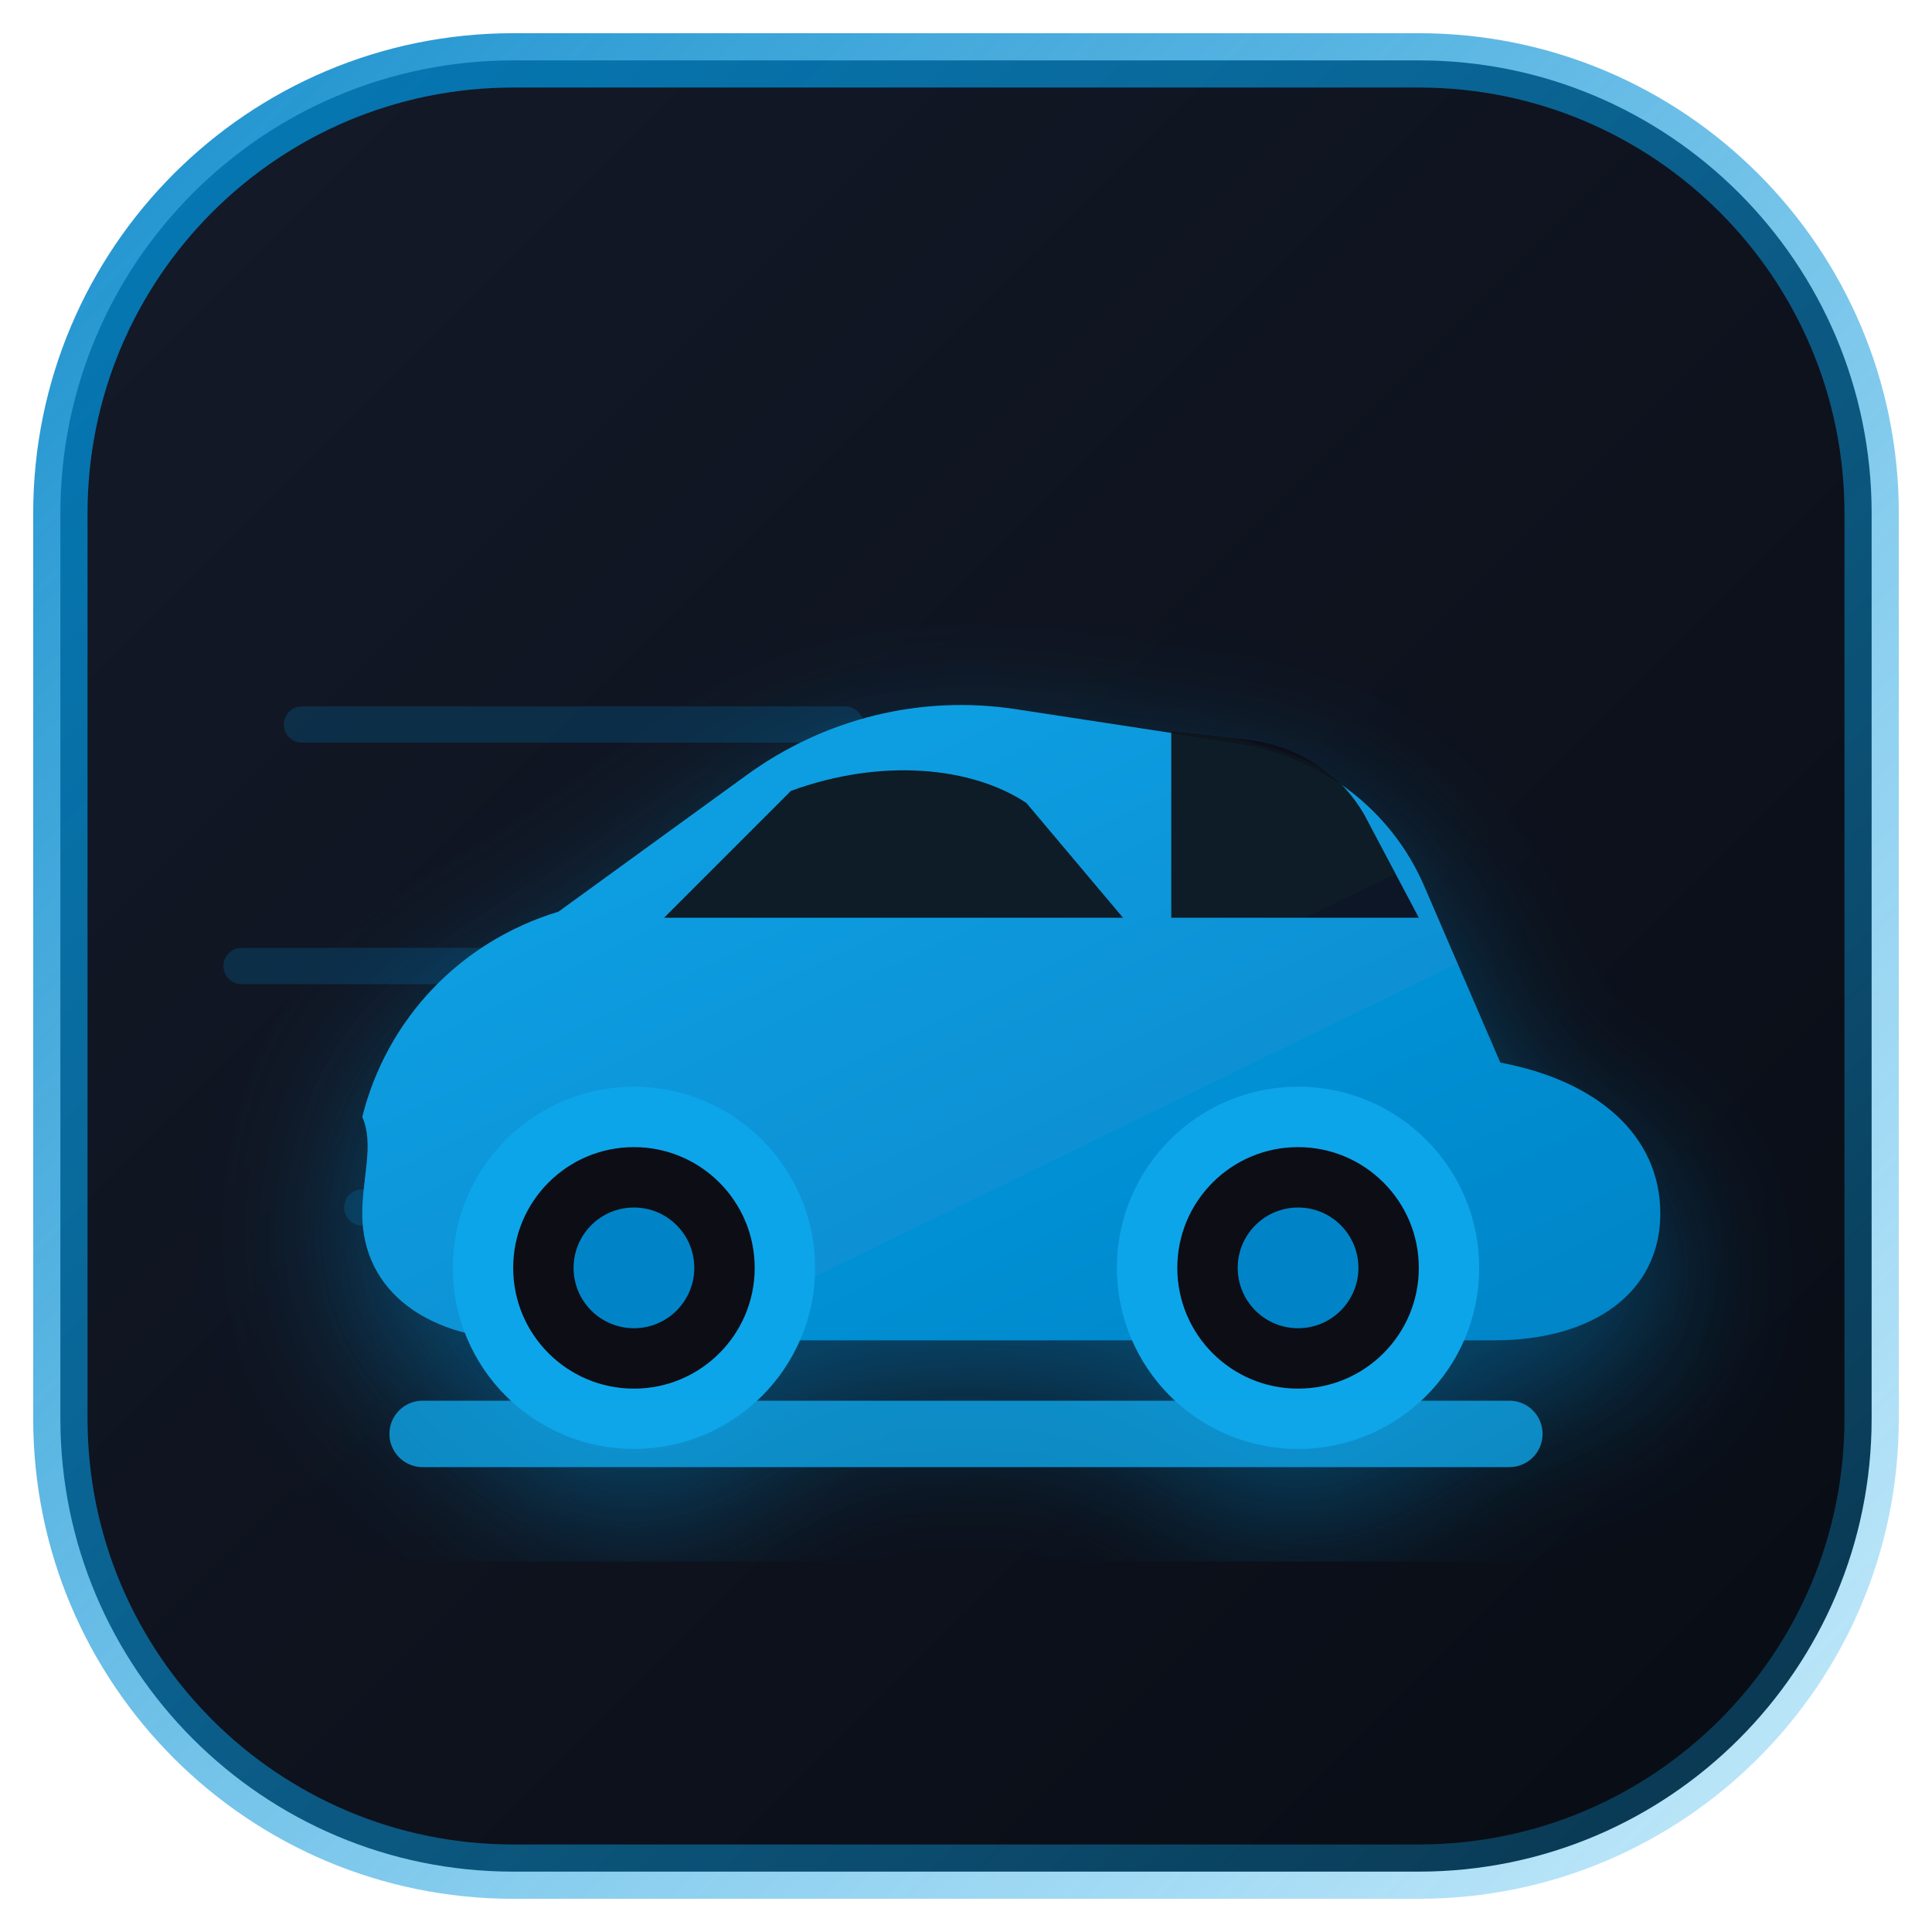
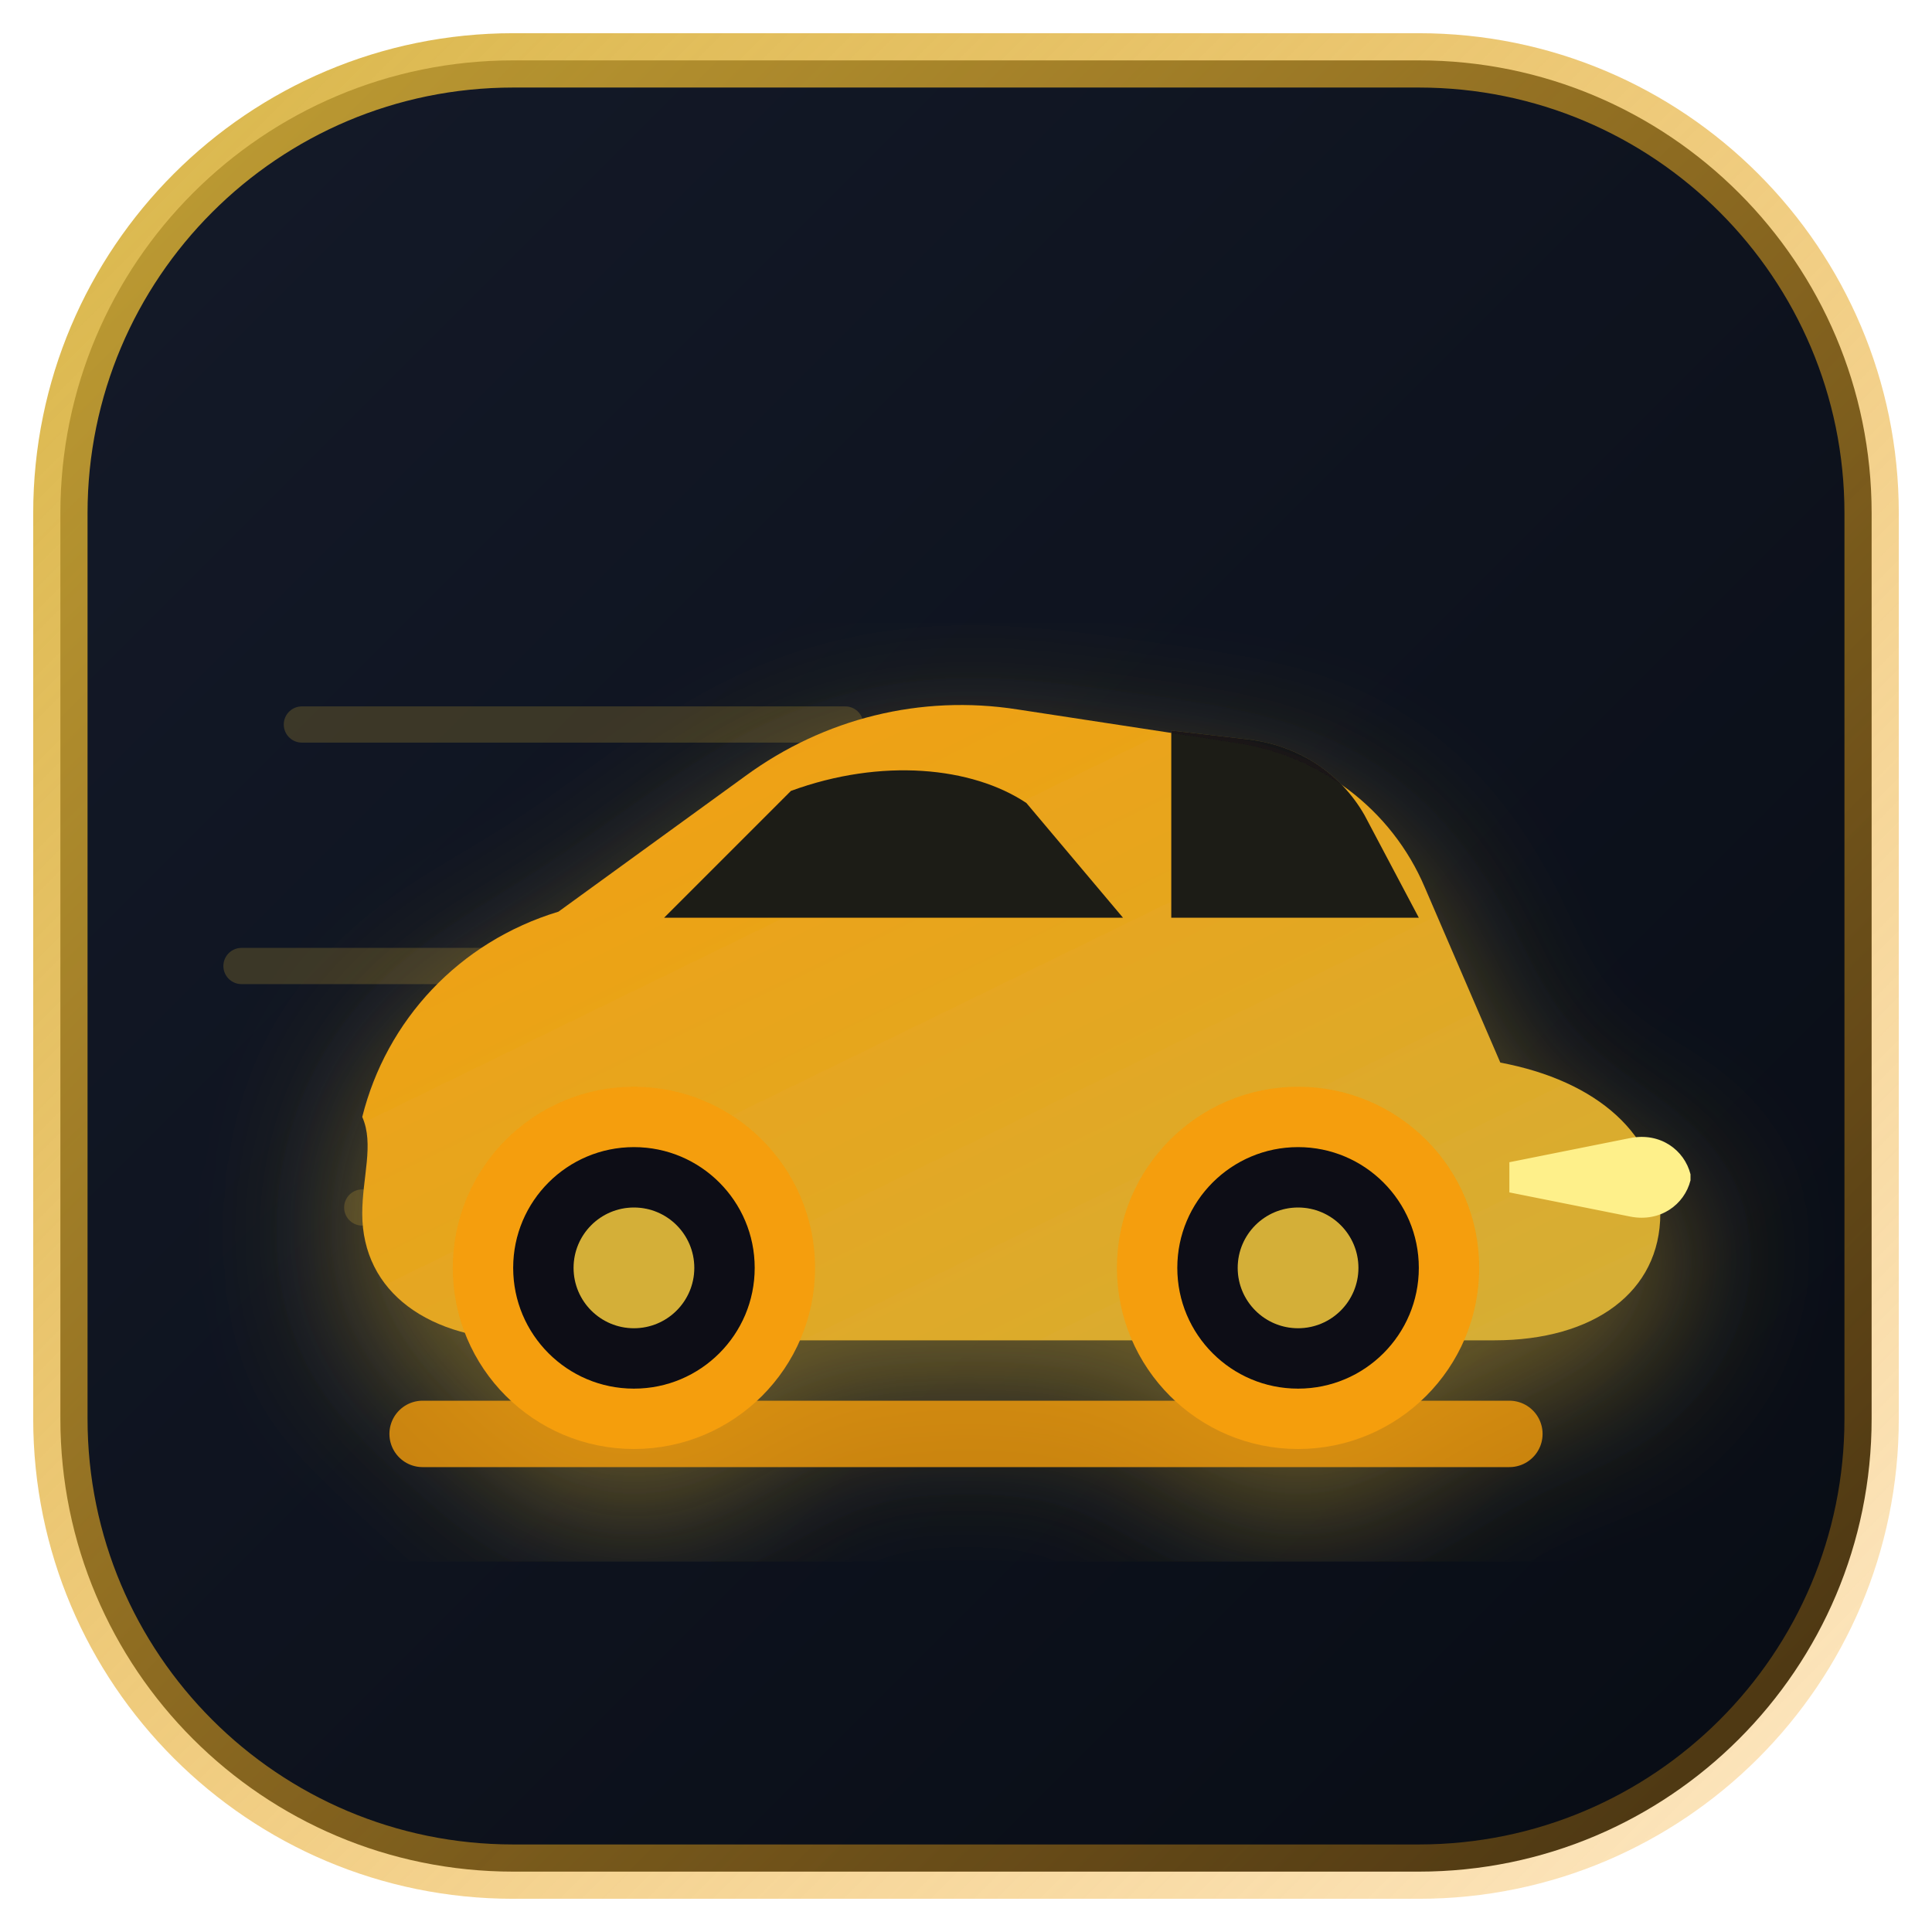
<svg xmlns="http://www.w3.org/2000/svg" viewBox="0 0 64 64" width="64" height="64">
  <defs>
    <linearGradient id="bgG" x1="0%" y1="0%" x2="100%" y2="100%">
      <stop offset="0%" stop-color="#141a29" />
      <stop offset="100%" stop-color="#080c14" />
    </linearGradient>
    <linearGradient id="brandG" x1="0%" y1="0%" x2="100%" y2="100%">
-       <stop offset="0%" stop-color="#0ea5e9" />
-       <stop offset="100%" stop-color="#0284c7" />
+       <stop offset="0%" stop-color="#f59e0b" />
+       <stop offset="100%" stop-color="#d4af37" />
    </linearGradient>
    <linearGradient id="rimG" x1="0%" y1="0%" x2="100%" y2="100%">
-       <stop offset="0%" stop-color="#0284c7" stop-opacity="0.9" />
-       <stop offset="100%" stop-color="#0ea5e9" stop-opacity="0.25" />
+       <stop offset="0%" stop-color="#d4af37" stop-opacity="0.9" />
+       <stop offset="100%" stop-color="#f59e0b" stop-opacity="0.25" />
    </linearGradient>
    <filter id="glow" x="-20%" y="-20%" width="140%" height="140%">
-       <feDropShadow dx="0" dy="2" stdDeviation="2.5" flood-color="#0284c7" flood-opacity="0.5" />
+       <feDropShadow dx="0" dy="2" stdDeviation="2.5" flood-color="#d4af37" flood-opacity="0.5" />
    </filter>
  </defs>
  <rect x="2" y="2" width="60" height="60" rx="15" fill="url(#bgG)" stroke="url(#rimG)" stroke-width="1.8" />
-   <path d="M10 24h18M8 32h12M12 40h10" stroke="#0284c7" stroke-width="1.2" stroke-linecap="round" opacity="0.22" />
+   <path d="M10 24h18M8 32h12M12 40h10" stroke="#d4af37" stroke-width="1.2" stroke-linecap="round" opacity="0.22" />
  <g filter="url(#glow)">
    <path d="M12 37c.8-3.2 3.2-5.8 6.5-6.8l6.2-4.5c2.6-1.9 5.8-2.7 9-2.2l7.2 1.1c2.8.4 5.2 2.2 6.3 4.8l2.5 5.8c3.2.6 5.3 2.4 5.3 5 0 2.6-2.2 4.2-5.5 4.2H17.5c-3.3 0-5.5-1.6-5.5-4.2 0-1.2.4-2.3 0-3.2z" fill="url(#brandG)" />
    <path d="M26.2 26.2l-4.2 4.2h15.2l-3.2-3.8c-1.8-1.2-4.8-1.5-7.8-.4z" fill="#080c14" opacity="0.9" />
    <path d="M38.8 30.4h8.2l-1.8-3.4c-.8-1.4-2.2-2.3-3.8-2.5l-2.6-.3z" fill="#080c14" opacity="0.9" />
-     <circle cx="21" cy="42" r="5" fill="#080c14" stroke="#0ea5e9" stroke-width="2" />
-     <circle cx="21" cy="42" r="2" fill="#0284c7" />
-     <circle cx="43" cy="42" r="5" fill="#080c14" stroke="#0ea5e9" stroke-width="2" />
-     <circle cx="43" cy="42" r="2" fill="#0284c7" />
+     <circle cx="21" cy="42" r="5" fill="#080c14" stroke="#f59e0b" stroke-width="2" />
+     <circle cx="21" cy="42" r="2" fill="#d4af37" />
+     <circle cx="43" cy="42" r="5" fill="#080c14" stroke="#f59e0b" stroke-width="2" />
+     <circle cx="43" cy="42" r="2" fill="#d4af37" />
+     <path d="M50 38.5l4-.8c1-.2 1.8.4 2 1.2v.2c-.2.8-1 1.4-2 1.2l-4-.8v-1z" fill="#fef08a" />
  </g>
-   <path d="M14 47.5h36" stroke="#0ea5e9" stroke-width="2.2" stroke-linecap="round" opacity="0.8" />
+   <path d="M14 47.5h36" stroke="#f59e0b" stroke-width="2.2" stroke-linecap="round" opacity="0.8" />
</svg>
